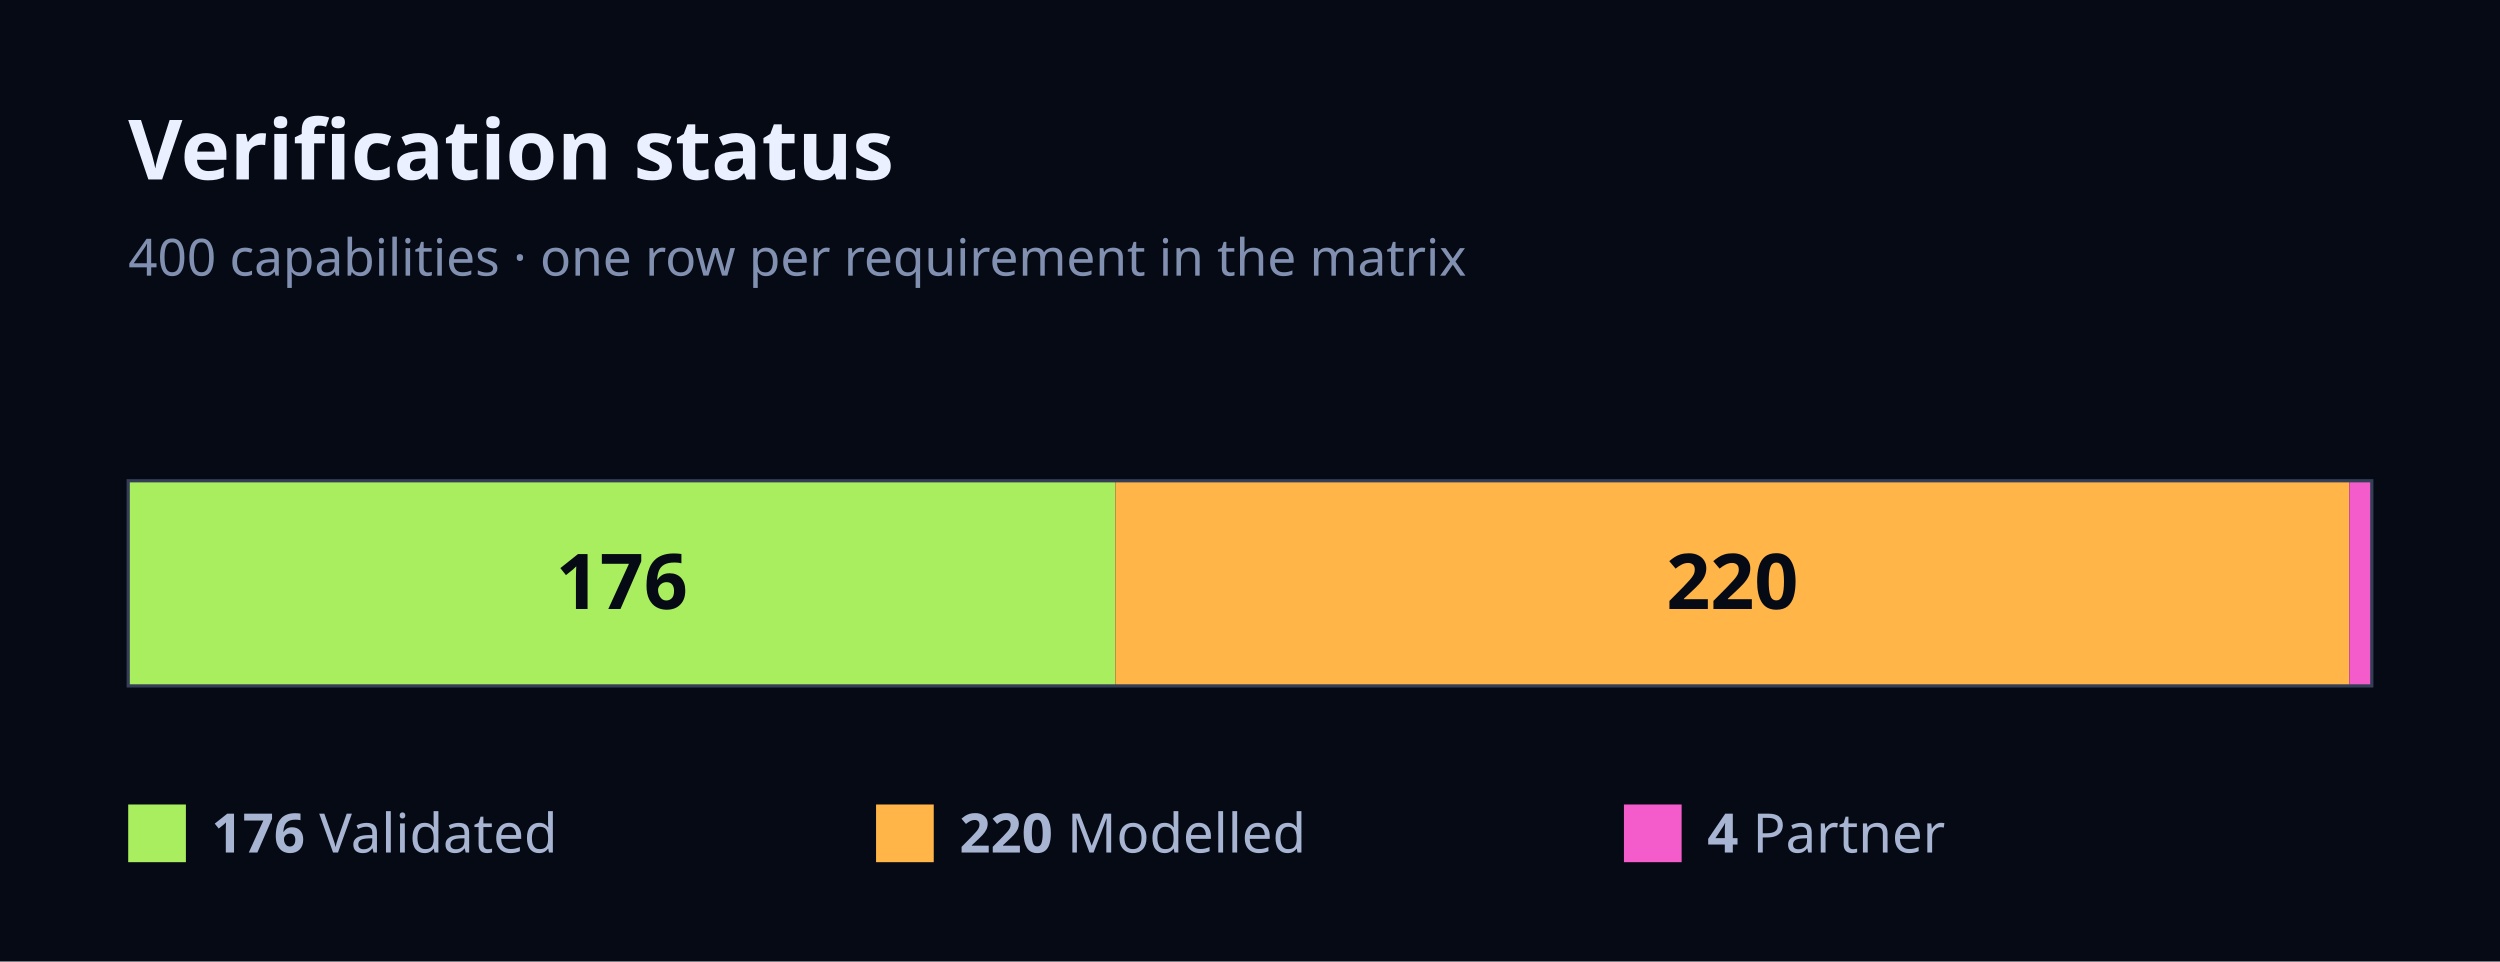
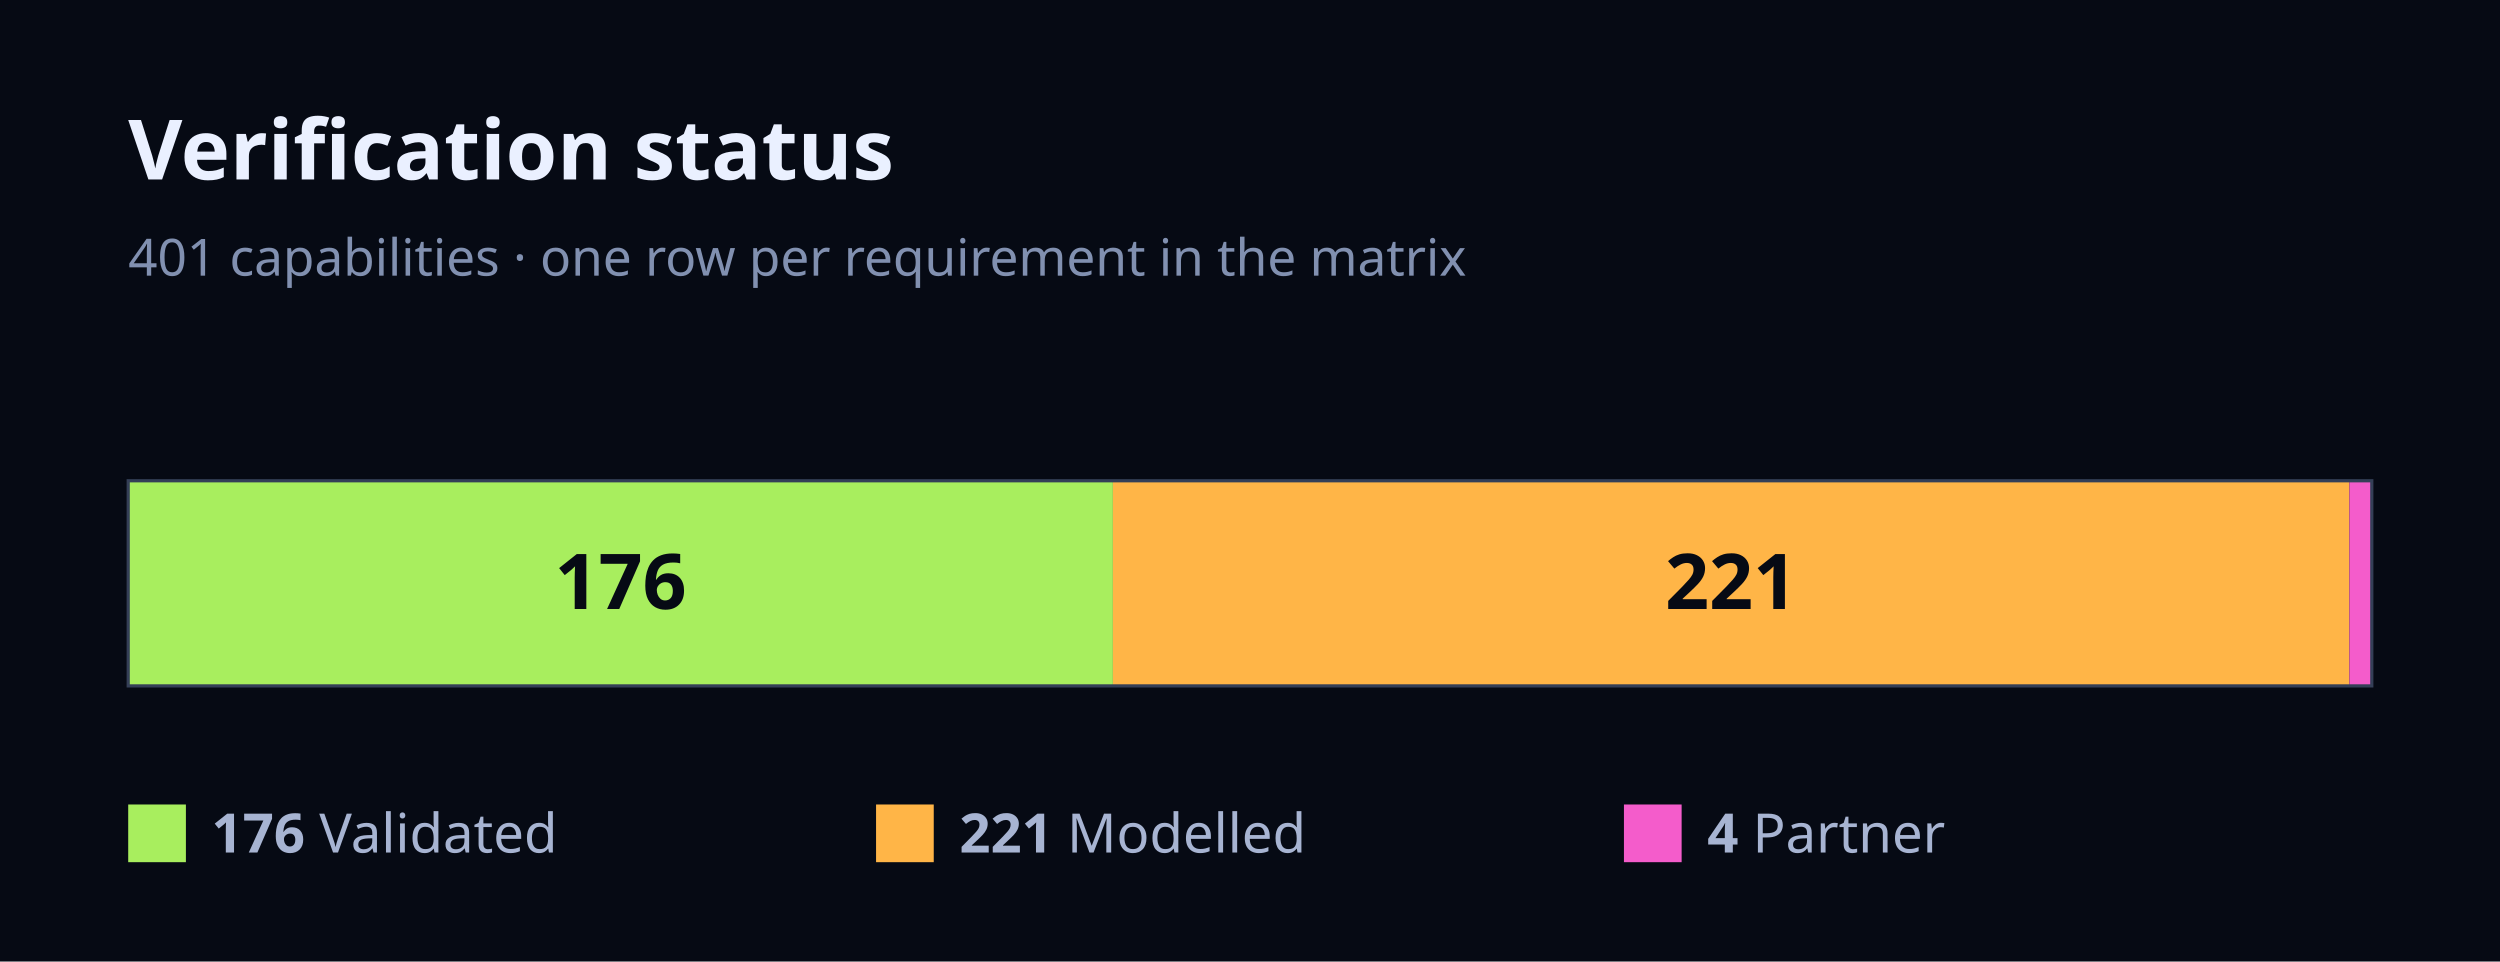
<svg xmlns="http://www.w3.org/2000/svg" width="780" height="300" viewBox="0 0 780 300" font-family="Geist, ui-sans-serif, system-ui, sans-serif">
  <rect x="0" y="0" width="780" height="300" fill="#060A14" />
  <text x="40" y="56" font-size="26" font-weight="700" fill="#EAF0FF">Verification status</text>
-   <text x="40" y="86" font-size="16" fill="#8190B0">400 capabilities · one row per requirement in the matrix</text>
-   <rect x="40" y="150" width="308" height="64" fill="#A8EE5E" />
-   <text x="194" y="190" font-size="24" font-weight="700" fill="#060A14" text-anchor="middle">176</text>
-   <rect x="348" y="150" width="385" height="64" fill="#FFB547" />
-   <text x="540.5" y="190" font-size="24" font-weight="700" fill="#060A14" text-anchor="middle">220</text>
-   <rect x="733" y="150" width="7" height="64" fill="#F45CCB" />
+   <text x="40" y="86" font-size="16" fill="#8190B0">401 capabilities · one row per requirement in the matrix</text>
+   <rect x="40" y="150" width="307.23" height="64" fill="#A8EE5E" />
+   <text x="193.62" y="190" font-size="24" font-weight="700" fill="#060A14" text-anchor="middle">176</text>
+   <rect x="347.23" y="150" width="385.79" height="64" fill="#FFB547" />
+   <text x="540.12" y="190" font-size="24" font-weight="700" fill="#060A14" text-anchor="middle">221</text>
+   <rect x="733.02" y="150" width="6.98" height="64" fill="#F45CCB" />
  <rect x="40" y="150" width="700" height="64" fill="none" stroke="#343F57" stroke-width="1" />
  <rect x="40" y="251" width="18" height="18" fill="#A8EE5E" />
  <text x="66" y="266" font-size="17" fill="#A7B4D2">
    <tspan font-weight="700">176</tspan> Validated</text>
  <rect x="273.33" y="251" width="18" height="18" fill="#FFB547" />
  <text x="299.33" y="266" font-size="17" fill="#A7B4D2">
-     <tspan font-weight="700">220</tspan> Modelled</text>
+     <tspan font-weight="700">221</tspan> Modelled</text>
  <rect x="506.67" y="251" width="18" height="18" fill="#F45CCB" />
  <text x="532.67" y="266" font-size="17" fill="#A7B4D2">
    <tspan font-weight="700">4</tspan> Partner</text>
</svg>
